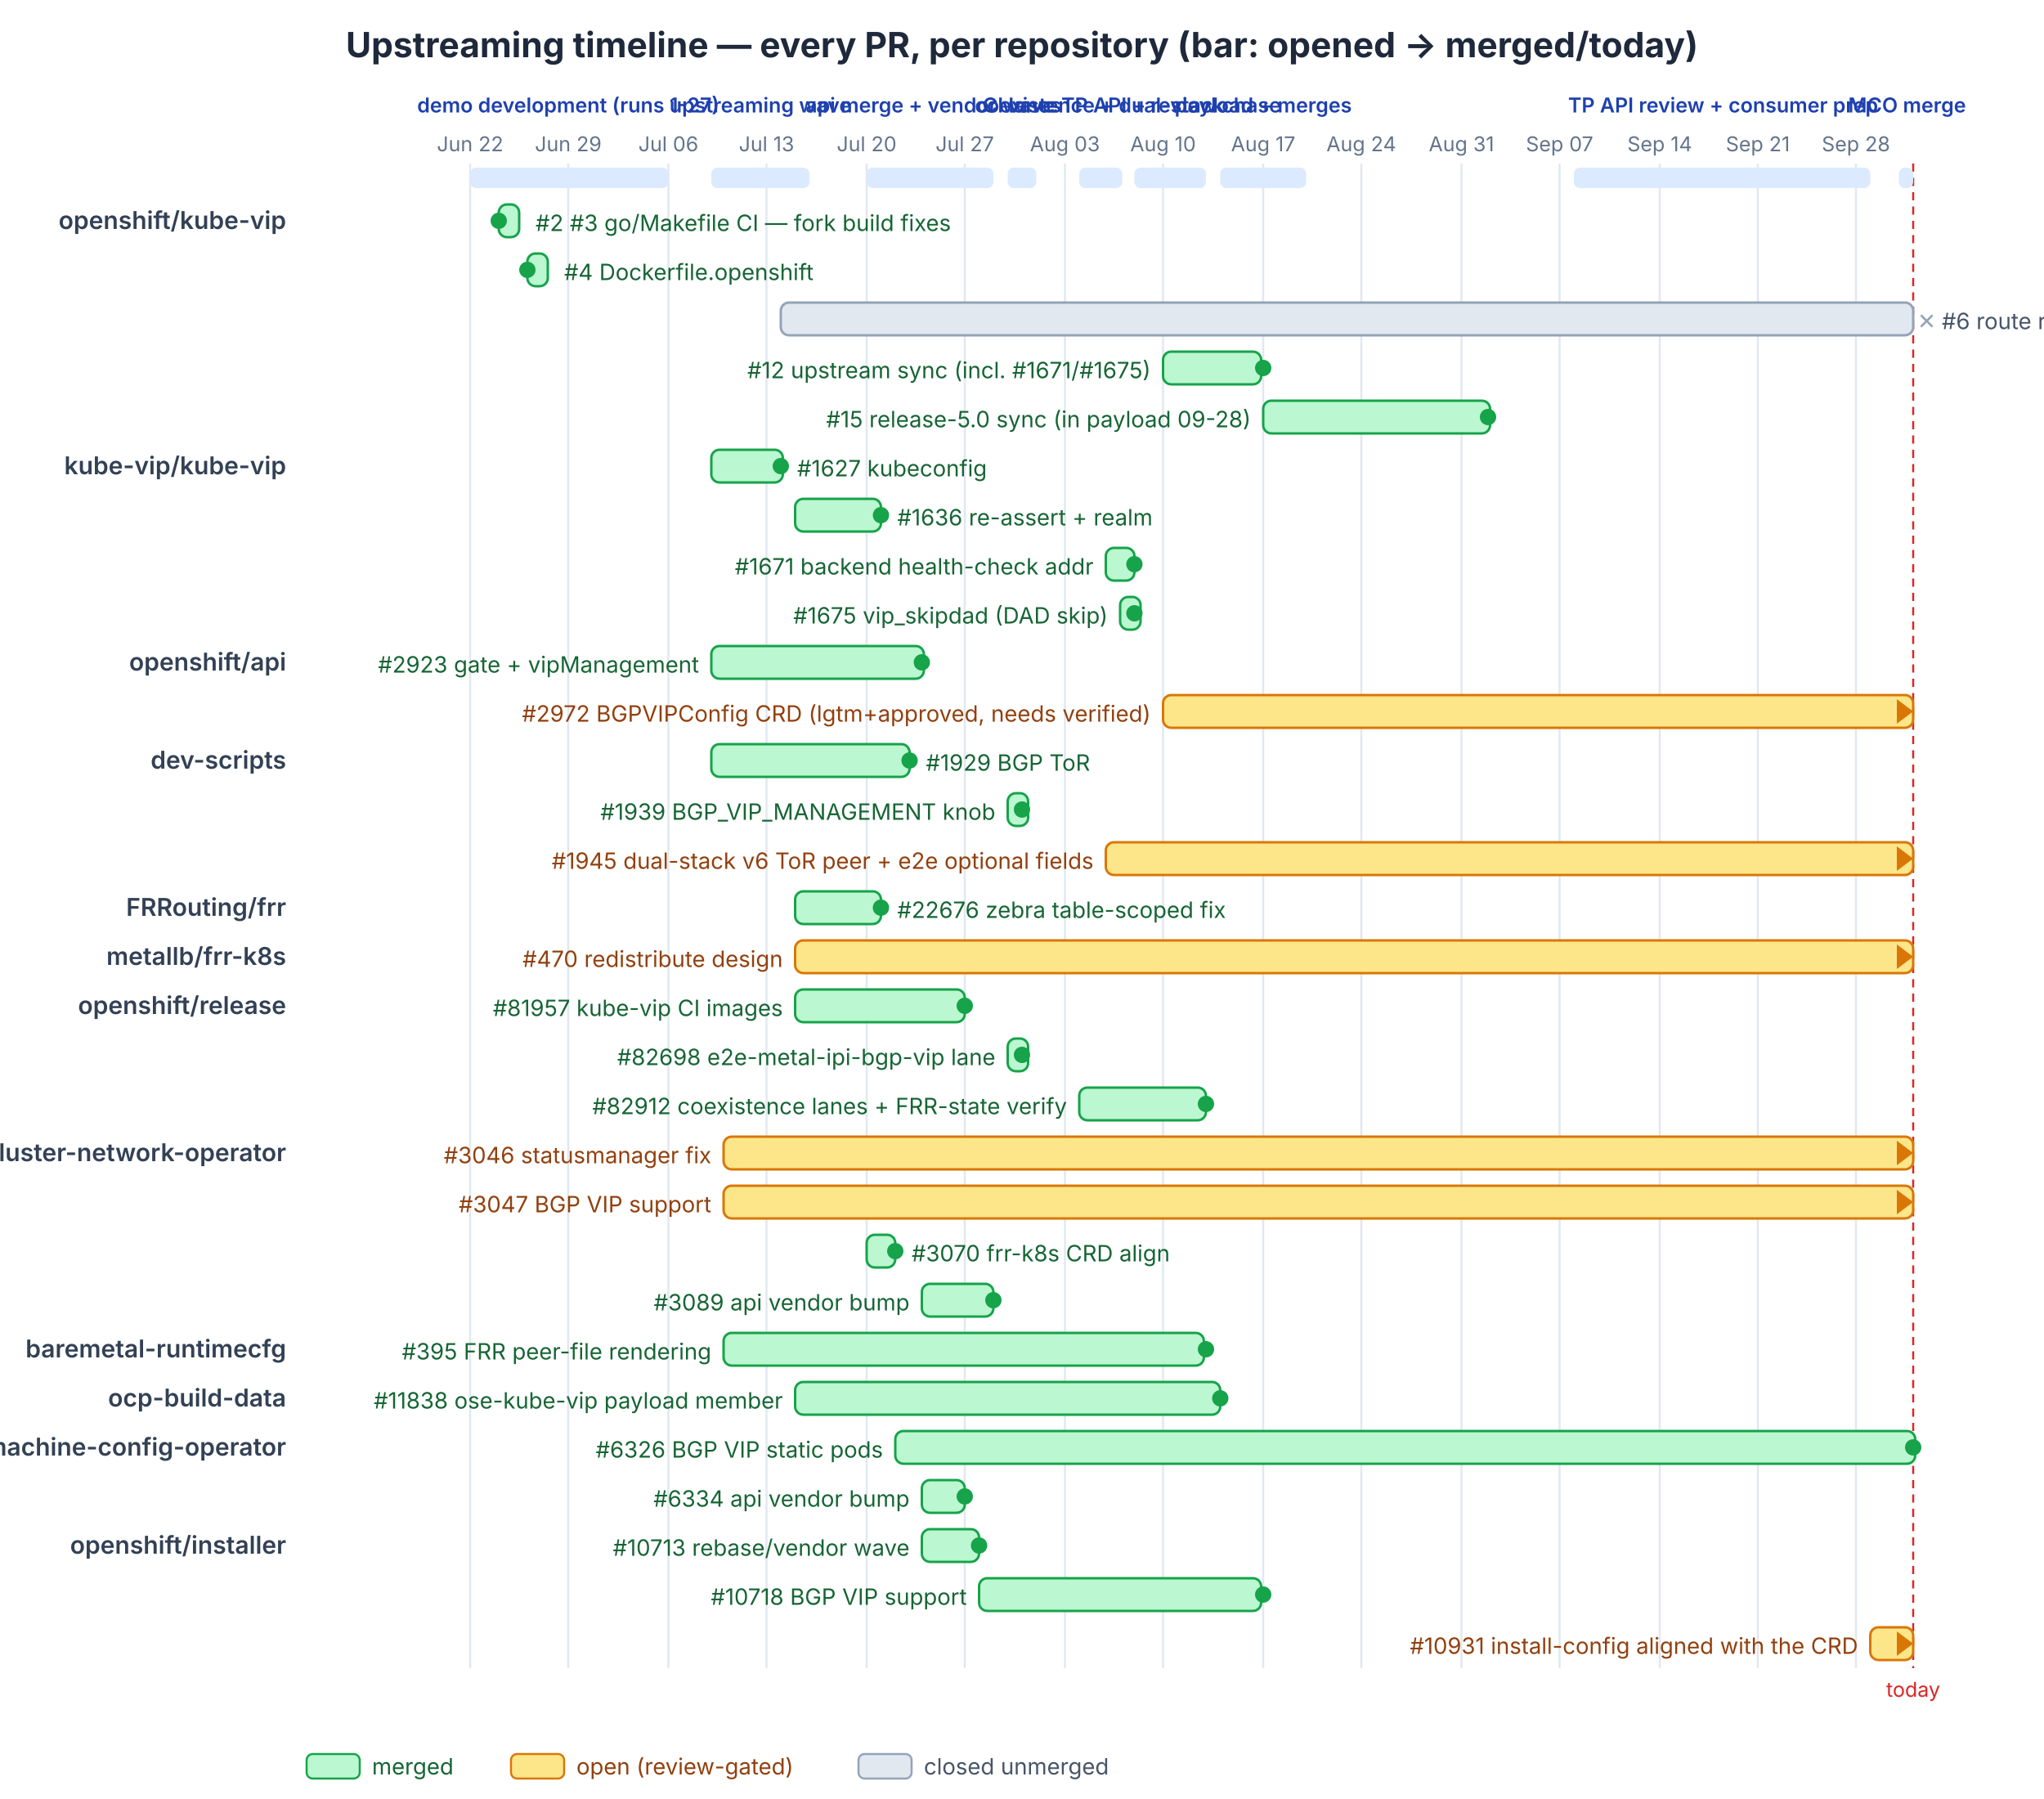
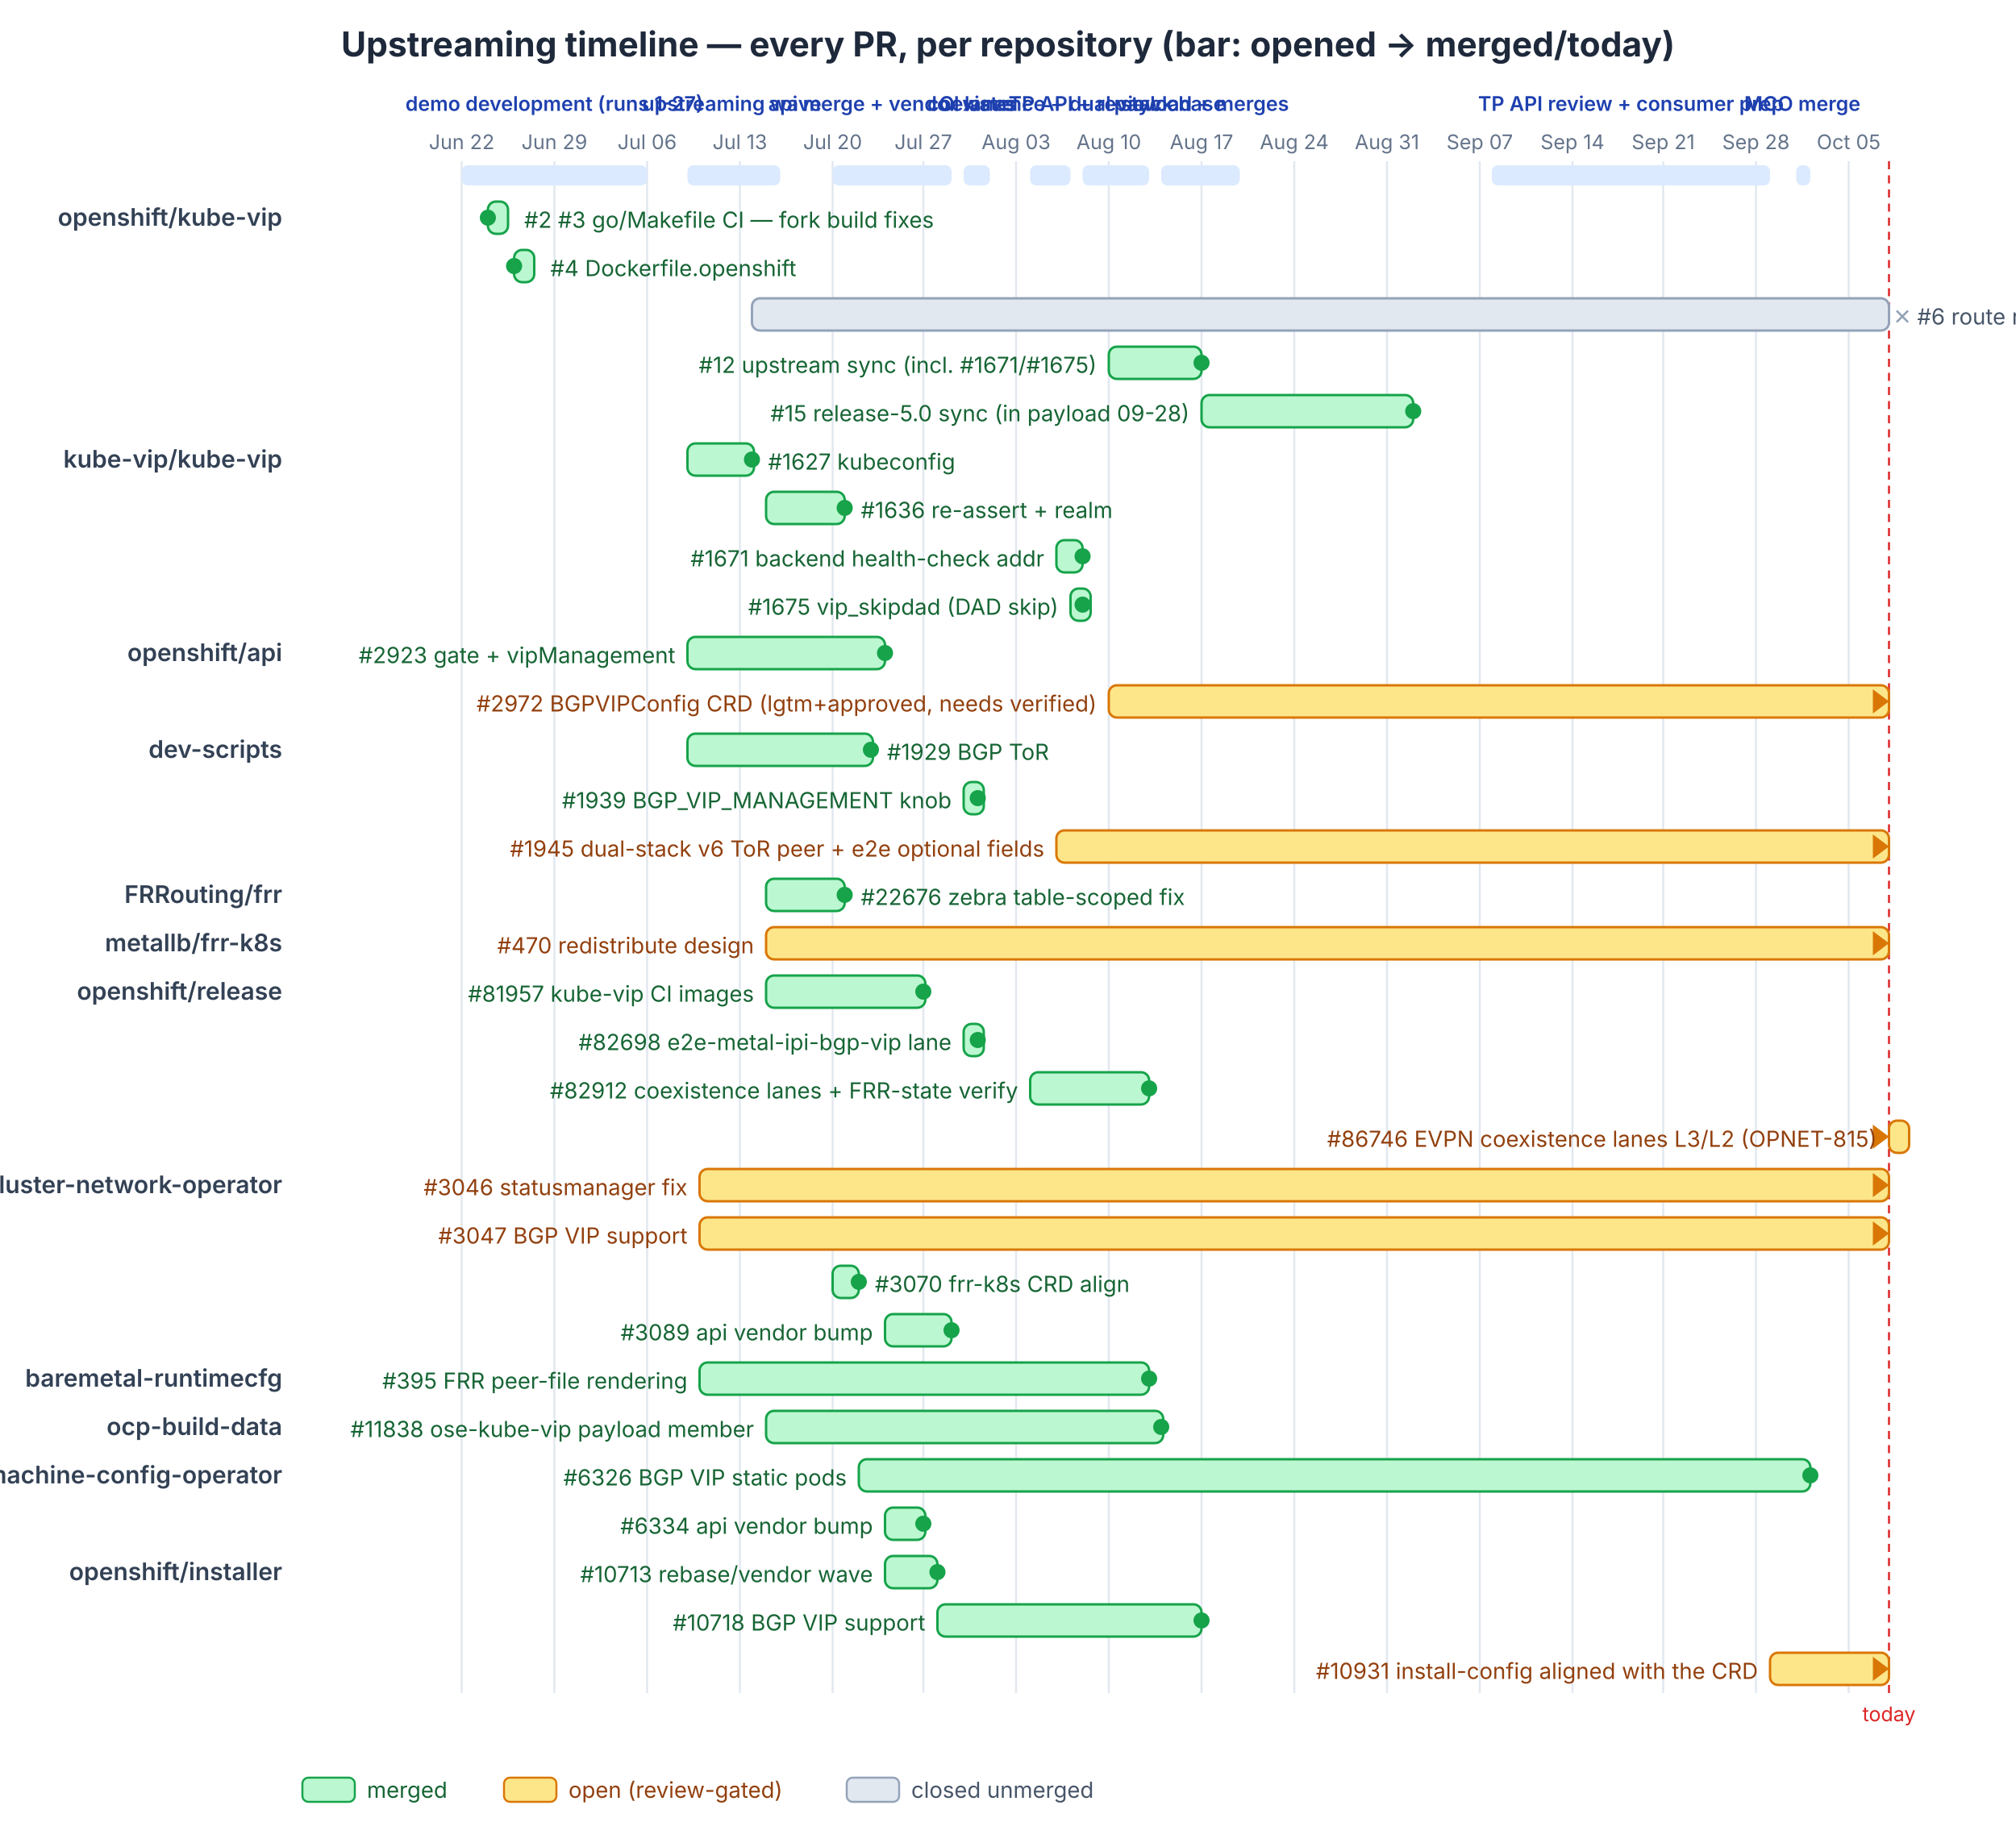
- <svg xmlns="http://www.w3.org/2000/svg" width="1000" height="880" viewBox="0 0 1000 880" font-family="Inter, Helvetica, Arial, sans-serif">
+ <svg xmlns="http://www.w3.org/2000/svg" width="1000" height="904" viewBox="0 0 1000 904" font-family="Inter, Helvetica, Arial, sans-serif">
  <text x="500" y="28" text-anchor="middle" font-size="17" font-weight="700" fill="#1e293b">Upstreaming timeline — every PR, per repository (bar: opened → merged/today)</text>
-   <line x1="230" y1="80" x2="230" y2="816" stroke="#e2e8f0" stroke-width="1" />
-   <text x="230" y="74" text-anchor="middle" font-size="10" fill="#64748b">Jun 22</text>
-   <line x1="278" y1="80" x2="278" y2="816" stroke="#e2e8f0" stroke-width="1" />
-   <text x="278" y="74" text-anchor="middle" font-size="10" fill="#64748b">Jun 29</text>
-   <line x1="327" y1="80" x2="327" y2="816" stroke="#e2e8f0" stroke-width="1" />
-   <text x="327" y="74" text-anchor="middle" font-size="10" fill="#64748b">Jul 06</text>
-   <line x1="375" y1="80" x2="375" y2="816" stroke="#e2e8f0" stroke-width="1" />
-   <text x="375" y="74" text-anchor="middle" font-size="10" fill="#64748b">Jul 13</text>
-   <line x1="424" y1="80" x2="424" y2="816" stroke="#e2e8f0" stroke-width="1" />
-   <text x="424" y="74" text-anchor="middle" font-size="10" fill="#64748b">Jul 20</text>
-   <line x1="472" y1="80" x2="472" y2="816" stroke="#e2e8f0" stroke-width="1" />
-   <text x="472" y="74" text-anchor="middle" font-size="10" fill="#64748b">Jul 27</text>
-   <line x1="521" y1="80" x2="521" y2="816" stroke="#e2e8f0" stroke-width="1" />
-   <text x="521" y="74" text-anchor="middle" font-size="10" fill="#64748b">Aug 03</text>
-   <line x1="569" y1="80" x2="569" y2="816" stroke="#e2e8f0" stroke-width="1" />
-   <text x="569" y="74" text-anchor="middle" font-size="10" fill="#64748b">Aug 10</text>
-   <line x1="618" y1="80" x2="618" y2="816" stroke="#e2e8f0" stroke-width="1" />
-   <text x="618" y="74" text-anchor="middle" font-size="10" fill="#64748b">Aug 17</text>
-   <line x1="666" y1="80" x2="666" y2="816" stroke="#e2e8f0" stroke-width="1" />
-   <text x="666" y="74" text-anchor="middle" font-size="10" fill="#64748b">Aug 24</text>
-   <line x1="715" y1="80" x2="715" y2="816" stroke="#e2e8f0" stroke-width="1" />
-   <text x="715" y="74" text-anchor="middle" font-size="10" fill="#64748b">Aug 31</text>
-   <line x1="763" y1="80" x2="763" y2="816" stroke="#e2e8f0" stroke-width="1" />
-   <text x="763" y="74" text-anchor="middle" font-size="10" fill="#64748b">Sep 07</text>
-   <line x1="812" y1="80" x2="812" y2="816" stroke="#e2e8f0" stroke-width="1" />
-   <text x="812" y="74" text-anchor="middle" font-size="10" fill="#64748b">Sep 14</text>
-   <line x1="860" y1="80" x2="860" y2="816" stroke="#e2e8f0" stroke-width="1" />
-   <text x="860" y="74" text-anchor="middle" font-size="10" fill="#64748b">Sep 21</text>
-   <line x1="908" y1="80" x2="908" y2="816" stroke="#e2e8f0" stroke-width="1" />
-   <text x="908" y="74" text-anchor="middle" font-size="10" fill="#64748b">Sep 28</text>
-   <line x1="936" y1="80" x2="936" y2="816" stroke="#dc2626" stroke-width="1" stroke-dasharray="4 3" />
-   <text x="936" y="830" text-anchor="middle" font-size="10" fill="#dc2626">today</text>
-   <rect x="230" y="82" width="97" height="10" rx="3" fill="#dbeafe" />
-   <text x="278" y="55" text-anchor="middle" font-size="10" font-weight="600" fill="#1e40af">demo development (runs 1-27)</text>
-   <rect x="348" y="82" width="48" height="10" rx="3" fill="#dbeafe" />
-   <text x="372" y="55" text-anchor="middle" font-size="10" font-weight="600" fill="#1e40af">upstreaming wave</text>
-   <rect x="424" y="82" width="62" height="10" rx="3" fill="#dbeafe" />
-   <text x="455" y="55" text-anchor="middle" font-size="10" font-weight="600" fill="#1e40af">api merge + vendor wave</text>
-   <rect x="493" y="82" width="14" height="10" rx="3" fill="#dbeafe" />
-   <text x="500" y="55" text-anchor="middle" font-size="10" font-weight="600" fill="#1e40af">CI lanes</text>
-   <rect x="528" y="82" width="21" height="10" rx="3" fill="#dbeafe" />
-   <text x="538" y="55" text-anchor="middle" font-size="10" font-weight="600" fill="#1e40af">coexistence + dual-stack</text>
-   <rect x="555" y="82" width="35" height="10" rx="3" fill="#dbeafe" />
-   <text x="573" y="55" text-anchor="middle" font-size="10" font-weight="600" fill="#1e40af">TP API + review chase</text>
-   <rect x="597" y="82" width="42" height="10" rx="3" fill="#dbeafe" />
-   <text x="618" y="55" text-anchor="middle" font-size="10" font-weight="600" fill="#1e40af">payload + merges</text>
-   <rect x="770" y="82" width="145" height="10" rx="3" fill="#dbeafe" />
-   <text x="843" y="55" text-anchor="middle" font-size="10" font-weight="600" fill="#1e40af">TP API review + consumer prep</text>
-   <rect x="929" y="82" width="7" height="10" rx="3" fill="#dbeafe" />
-   <text x="933" y="55" text-anchor="middle" font-size="10" font-weight="600" fill="#1e40af">MCO merge</text>
+   <line x1="229" y1="80" x2="229" y2="840" stroke="#e2e8f0" stroke-width="1" />
+   <text x="229" y="74" text-anchor="middle" font-size="10" fill="#64748b">Jun 22</text>
+   <line x1="275" y1="80" x2="275" y2="840" stroke="#e2e8f0" stroke-width="1" />
+   <text x="275" y="74" text-anchor="middle" font-size="10" fill="#64748b">Jun 29</text>
+   <line x1="321" y1="80" x2="321" y2="840" stroke="#e2e8f0" stroke-width="1" />
+   <text x="321" y="74" text-anchor="middle" font-size="10" fill="#64748b">Jul 06</text>
+   <line x1="367" y1="80" x2="367" y2="840" stroke="#e2e8f0" stroke-width="1" />
+   <text x="367" y="74" text-anchor="middle" font-size="10" fill="#64748b">Jul 13</text>
+   <line x1="413" y1="80" x2="413" y2="840" stroke="#e2e8f0" stroke-width="1" />
+   <text x="413" y="74" text-anchor="middle" font-size="10" fill="#64748b">Jul 20</text>
+   <line x1="458" y1="80" x2="458" y2="840" stroke="#e2e8f0" stroke-width="1" />
+   <text x="458" y="74" text-anchor="middle" font-size="10" fill="#64748b">Jul 27</text>
+   <line x1="504" y1="80" x2="504" y2="840" stroke="#e2e8f0" stroke-width="1" />
+   <text x="504" y="74" text-anchor="middle" font-size="10" fill="#64748b">Aug 03</text>
+   <line x1="550" y1="80" x2="550" y2="840" stroke="#e2e8f0" stroke-width="1" />
+   <text x="550" y="74" text-anchor="middle" font-size="10" fill="#64748b">Aug 10</text>
+   <line x1="596" y1="80" x2="596" y2="840" stroke="#e2e8f0" stroke-width="1" />
+   <text x="596" y="74" text-anchor="middle" font-size="10" fill="#64748b">Aug 17</text>
+   <line x1="642" y1="80" x2="642" y2="840" stroke="#e2e8f0" stroke-width="1" />
+   <text x="642" y="74" text-anchor="middle" font-size="10" fill="#64748b">Aug 24</text>
+   <line x1="688" y1="80" x2="688" y2="840" stroke="#e2e8f0" stroke-width="1" />
+   <text x="688" y="74" text-anchor="middle" font-size="10" fill="#64748b">Aug 31</text>
+   <line x1="734" y1="80" x2="734" y2="840" stroke="#e2e8f0" stroke-width="1" />
+   <text x="734" y="74" text-anchor="middle" font-size="10" fill="#64748b">Sep 07</text>
+   <line x1="780" y1="80" x2="780" y2="840" stroke="#e2e8f0" stroke-width="1" />
+   <text x="780" y="74" text-anchor="middle" font-size="10" fill="#64748b">Sep 14</text>
+   <line x1="825" y1="80" x2="825" y2="840" stroke="#e2e8f0" stroke-width="1" />
+   <text x="825" y="74" text-anchor="middle" font-size="10" fill="#64748b">Sep 21</text>
+   <line x1="871" y1="80" x2="871" y2="840" stroke="#e2e8f0" stroke-width="1" />
+   <text x="871" y="74" text-anchor="middle" font-size="10" fill="#64748b">Sep 28</text>
+   <line x1="917" y1="80" x2="917" y2="840" stroke="#e2e8f0" stroke-width="1" />
+   <text x="917" y="74" text-anchor="middle" font-size="10" fill="#64748b">Oct 05</text>
+   <line x1="937" y1="80" x2="937" y2="840" stroke="#dc2626" stroke-width="1" stroke-dasharray="4 3" />
+   <text x="937" y="854" text-anchor="middle" font-size="10" fill="#dc2626">today</text>
+   <rect x="229" y="82" width="92" height="10" rx="3" fill="#dbeafe" />
+   <text x="275" y="55" text-anchor="middle" font-size="10" font-weight="600" fill="#1e40af">demo development (runs 1-27)</text>
+   <rect x="341" y="82" width="46" height="10" rx="3" fill="#dbeafe" />
+   <text x="363" y="55" text-anchor="middle" font-size="10" font-weight="600" fill="#1e40af">upstreaming wave</text>
+   <rect x="413" y="82" width="59" height="10" rx="3" fill="#dbeafe" />
+   <text x="442" y="55" text-anchor="middle" font-size="10" font-weight="600" fill="#1e40af">api merge + vendor wave</text>
+   <rect x="478" y="82" width="13" height="10" rx="3" fill="#dbeafe" />
+   <text x="485" y="55" text-anchor="middle" font-size="10" font-weight="600" fill="#1e40af">CI lanes</text>
+   <rect x="511" y="82" width="20" height="10" rx="3" fill="#dbeafe" />
+   <text x="521" y="55" text-anchor="middle" font-size="10" font-weight="600" fill="#1e40af">coexistence + dual-stack</text>
+   <rect x="537" y="82" width="33" height="10" rx="3" fill="#dbeafe" />
+   <text x="554" y="55" text-anchor="middle" font-size="10" font-weight="600" fill="#1e40af">TP API + review chase</text>
+   <rect x="576" y="82" width="39" height="10" rx="3" fill="#dbeafe" />
+   <text x="596" y="55" text-anchor="middle" font-size="10" font-weight="600" fill="#1e40af">payload + merges</text>
+   <rect x="740" y="82" width="138" height="10" rx="3" fill="#dbeafe" />
+   <text x="809" y="55" text-anchor="middle" font-size="10" font-weight="600" fill="#1e40af">TP API review + consumer prep</text>
+   <rect x="891" y="82" width="7" height="10" rx="3" fill="#dbeafe" />
+   <text x="894" y="55" text-anchor="middle" font-size="10" font-weight="600" fill="#1e40af">MCO merge</text>
  <text x="140" y="112" text-anchor="end" font-size="12" font-weight="600" fill="#334155">openshift/kube-vip</text>
-   <rect x="244" y="100" width="10" height="16" rx="4" fill="#bbf7d0" stroke="#16a34a" stroke-width="1.2" />
-   <circle cx="244" cy="108" r="4" fill="#16a34a" />
-   <text x="262" y="113" font-size="11" fill="#166534">#2 #3 go/Makefile CI — fork build fixes</text>
-   <rect x="258" y="124" width="10" height="16" rx="4" fill="#bbf7d0" stroke="#16a34a" stroke-width="1.2" />
-   <circle cx="258" cy="132" r="4" fill="#16a34a" />
-   <text x="276" y="137" font-size="11" fill="#166534">#4 Dockerfile.openshift</text>
-   <rect x="382" y="148" width="554" height="16" rx="4" fill="#e2e8f0" stroke="#94a3b8" stroke-width="1.2" />
-   <text x="938" y="161" font-size="11" fill="#94a3b8">✕</text>
-   <text x="950" y="161" font-size="11" fill="#475569">#6 route re-assert — closed: FRR fix suffices</text>
-   <rect x="569" y="172" width="48" height="16" rx="4" fill="#bbf7d0" stroke="#16a34a" stroke-width="1.2" />
-   <circle cx="618" cy="180" r="4" fill="#16a34a" />
-   <text x="563" y="185" text-anchor="end" font-size="11" fill="#166534">#12 upstream sync (incl. #1671/#1675)</text>
-   <rect x="618" y="196" width="111" height="16" rx="4" fill="#bbf7d0" stroke="#16a34a" stroke-width="1.2" />
-   <circle cx="728" cy="204" r="4" fill="#16a34a" />
-   <text x="612" y="209" text-anchor="end" font-size="11" fill="#166534">#15 release-5.0 sync (in payload 09-28)</text>
+   <rect x="242" y="100" width="10" height="16" rx="4" fill="#bbf7d0" stroke="#16a34a" stroke-width="1.2" />
+   <circle cx="242" cy="108" r="4" fill="#16a34a" />
+   <text x="260" y="113" font-size="11" fill="#166534">#2 #3 go/Makefile CI — fork build fixes</text>
+   <rect x="255" y="124" width="10" height="16" rx="4" fill="#bbf7d0" stroke="#16a34a" stroke-width="1.2" />
+   <circle cx="255" cy="132" r="4" fill="#16a34a" />
+   <text x="273" y="137" font-size="11" fill="#166534">#4 Dockerfile.openshift</text>
+   <rect x="373" y="148" width="564" height="16" rx="4" fill="#e2e8f0" stroke="#94a3b8" stroke-width="1.2" />
+   <text x="939" y="161" font-size="11" fill="#94a3b8">✕</text>
+   <text x="951" y="161" font-size="11" fill="#475569">#6 route re-assert — closed: FRR fix suffices</text>
+   <rect x="550" y="172" width="46" height="16" rx="4" fill="#bbf7d0" stroke="#16a34a" stroke-width="1.2" />
+   <circle cx="596" cy="180" r="4" fill="#16a34a" />
+   <text x="544" y="185" text-anchor="end" font-size="11" fill="#166534">#12 upstream sync (incl. #1671/#1675)</text>
+   <rect x="596" y="196" width="105" height="16" rx="4" fill="#bbf7d0" stroke="#16a34a" stroke-width="1.2" />
+   <circle cx="701" cy="204" r="4" fill="#16a34a" />
+   <text x="590" y="209" text-anchor="end" font-size="11" fill="#166534">#15 release-5.0 sync (in payload 09-28)</text>
  <text x="140" y="232" text-anchor="end" font-size="12" font-weight="600" fill="#334155">kube-vip/kube-vip</text>
-   <rect x="348" y="220" width="35" height="16" rx="4" fill="#bbf7d0" stroke="#16a34a" stroke-width="1.2" />
-   <circle cx="382" cy="228" r="4" fill="#16a34a" />
-   <text x="390" y="233" font-size="11" fill="#166534">#1627 kubeconfig</text>
-   <rect x="389" y="244" width="42" height="16" rx="4" fill="#bbf7d0" stroke="#16a34a" stroke-width="1.2" />
-   <circle cx="431" cy="252" r="4" fill="#16a34a" />
-   <text x="439" y="257" font-size="11" fill="#166534">#1636 re-assert + realm</text>
-   <rect x="541" y="268" width="14" height="16" rx="4" fill="#bbf7d0" stroke="#16a34a" stroke-width="1.2" />
-   <circle cx="555" cy="276" r="4" fill="#16a34a" />
-   <text x="535" y="281" text-anchor="end" font-size="11" fill="#166534">#1671 backend health-check addr</text>
-   <rect x="548" y="292" width="10" height="16" rx="4" fill="#bbf7d0" stroke="#16a34a" stroke-width="1.2" />
-   <circle cx="555" cy="300" r="4" fill="#16a34a" />
-   <text x="542" y="305" text-anchor="end" font-size="11" fill="#166534">#1675 vip_skipdad (DAD skip)</text>
+   <rect x="341" y="220" width="33" height="16" rx="4" fill="#bbf7d0" stroke="#16a34a" stroke-width="1.2" />
+   <circle cx="373" cy="228" r="4" fill="#16a34a" />
+   <text x="381" y="233" font-size="11" fill="#166534">#1627 kubeconfig</text>
+   <rect x="380" y="244" width="39" height="16" rx="4" fill="#bbf7d0" stroke="#16a34a" stroke-width="1.2" />
+   <circle cx="419" cy="252" r="4" fill="#16a34a" />
+   <text x="427" y="257" font-size="11" fill="#166534">#1636 re-assert + realm</text>
+   <rect x="524" y="268" width="13" height="16" rx="4" fill="#bbf7d0" stroke="#16a34a" stroke-width="1.2" />
+   <circle cx="537" cy="276" r="4" fill="#16a34a" />
+   <text x="518" y="281" text-anchor="end" font-size="11" fill="#166534">#1671 backend health-check addr</text>
+   <rect x="531" y="292" width="10" height="16" rx="4" fill="#bbf7d0" stroke="#16a34a" stroke-width="1.2" />
+   <circle cx="537" cy="300" r="4" fill="#16a34a" />
+   <text x="525" y="305" text-anchor="end" font-size="11" fill="#166534">#1675 vip_skipdad (DAD skip)</text>
  <text x="140" y="328" text-anchor="end" font-size="12" font-weight="600" fill="#334155">openshift/api</text>
-   <rect x="348" y="316" width="104" height="16" rx="4" fill="#bbf7d0" stroke="#16a34a" stroke-width="1.2" />
-   <circle cx="451" cy="324" r="4" fill="#16a34a" />
-   <text x="342" y="329" text-anchor="end" font-size="11" fill="#166534">#2923 gate + vipManagement</text>
-   <rect x="569" y="340" width="367" height="16" rx="4" fill="#fde68a" stroke="#d97706" stroke-width="1.2" />
-   <path d="M928,342 L936,348 L928,354 z" fill="#d97706" />
-   <text x="563" y="353" text-anchor="end" font-size="11" fill="#92400e">#2972 BGPVIPConfig CRD (lgtm+approved, needs verified)</text>
+   <rect x="341" y="316" width="98" height="16" rx="4" fill="#bbf7d0" stroke="#16a34a" stroke-width="1.2" />
+   <circle cx="439" cy="324" r="4" fill="#16a34a" />
+   <text x="335" y="329" text-anchor="end" font-size="11" fill="#166534">#2923 gate + vipManagement</text>
+   <rect x="550" y="340" width="387" height="16" rx="4" fill="#fde68a" stroke="#d97706" stroke-width="1.2" />
+   <path d="M929,342 L937,348 L929,354 z" fill="#d97706" />
+   <text x="544" y="353" text-anchor="end" font-size="11" fill="#92400e">#2972 BGPVIPConfig CRD (lgtm+approved, needs verified)</text>
  <text x="140" y="376" text-anchor="end" font-size="12" font-weight="600" fill="#334155">dev-scripts</text>
-   <rect x="348" y="364" width="97" height="16" rx="4" fill="#bbf7d0" stroke="#16a34a" stroke-width="1.2" />
-   <circle cx="445" cy="372" r="4" fill="#16a34a" />
-   <text x="453" y="377" font-size="11" fill="#166534">#1929 BGP ToR</text>
-   <rect x="493" y="388" width="10" height="16" rx="4" fill="#bbf7d0" stroke="#16a34a" stroke-width="1.2" />
-   <circle cx="500" cy="396" r="4" fill="#16a34a" />
-   <text x="487" y="401" text-anchor="end" font-size="11" fill="#166534">#1939 BGP_VIP_MANAGEMENT knob</text>
-   <rect x="541" y="412" width="395" height="16" rx="4" fill="#fde68a" stroke="#d97706" stroke-width="1.2" />
-   <path d="M928,414 L936,420 L928,426 z" fill="#d97706" />
-   <text x="535" y="425" text-anchor="end" font-size="11" fill="#92400e">#1945 dual-stack v6 ToR peer + e2e optional fields</text>
+   <rect x="341" y="364" width="92" height="16" rx="4" fill="#bbf7d0" stroke="#16a34a" stroke-width="1.2" />
+   <circle cx="432" cy="372" r="4" fill="#16a34a" />
+   <text x="440" y="377" font-size="11" fill="#166534">#1929 BGP ToR</text>
+   <rect x="478" y="388" width="10" height="16" rx="4" fill="#bbf7d0" stroke="#16a34a" stroke-width="1.2" />
+   <circle cx="485" cy="396" r="4" fill="#16a34a" />
+   <text x="472" y="401" text-anchor="end" font-size="11" fill="#166534">#1939 BGP_VIP_MANAGEMENT knob</text>
+   <rect x="524" y="412" width="413" height="16" rx="4" fill="#fde68a" stroke="#d97706" stroke-width="1.2" />
+   <path d="M929,414 L937,420 L929,426 z" fill="#d97706" />
+   <text x="518" y="425" text-anchor="end" font-size="11" fill="#92400e">#1945 dual-stack v6 ToR peer + e2e optional fields</text>
  <text x="140" y="448" text-anchor="end" font-size="12" font-weight="600" fill="#334155">FRRouting/frr</text>
-   <rect x="389" y="436" width="42" height="16" rx="4" fill="#bbf7d0" stroke="#16a34a" stroke-width="1.2" />
-   <circle cx="431" cy="444" r="4" fill="#16a34a" />
-   <text x="439" y="449" font-size="11" fill="#166534">#22676 zebra table-scoped fix</text>
+   <rect x="380" y="436" width="39" height="16" rx="4" fill="#bbf7d0" stroke="#16a34a" stroke-width="1.2" />
+   <circle cx="419" cy="444" r="4" fill="#16a34a" />
+   <text x="427" y="449" font-size="11" fill="#166534">#22676 zebra table-scoped fix</text>
  <text x="140" y="472" text-anchor="end" font-size="12" font-weight="600" fill="#334155">metallb/frr-k8s</text>
-   <rect x="389" y="460" width="547" height="16" rx="4" fill="#fde68a" stroke="#d97706" stroke-width="1.2" />
-   <path d="M928,462 L936,468 L928,474 z" fill="#d97706" />
-   <text x="383" y="473" text-anchor="end" font-size="11" fill="#92400e">#470 redistribute design</text>
+   <rect x="380" y="460" width="557" height="16" rx="4" fill="#fde68a" stroke="#d97706" stroke-width="1.2" />
+   <path d="M929,462 L937,468 L929,474 z" fill="#d97706" />
+   <text x="374" y="473" text-anchor="end" font-size="11" fill="#92400e">#470 redistribute design</text>
  <text x="140" y="496" text-anchor="end" font-size="12" font-weight="600" fill="#334155">openshift/release</text>
-   <rect x="389" y="484" width="83" height="16" rx="4" fill="#bbf7d0" stroke="#16a34a" stroke-width="1.2" />
-   <circle cx="472" cy="492" r="4" fill="#16a34a" />
-   <text x="383" y="497" text-anchor="end" font-size="11" fill="#166534">#81957 kube-vip CI images</text>
-   <rect x="493" y="508" width="10" height="16" rx="4" fill="#bbf7d0" stroke="#16a34a" stroke-width="1.2" />
-   <circle cx="500" cy="516" r="4" fill="#16a34a" />
-   <text x="487" y="521" text-anchor="end" font-size="11" fill="#166534">#82698 e2e-metal-ipi-bgp-vip lane</text>
-   <rect x="528" y="532" width="62" height="16" rx="4" fill="#bbf7d0" stroke="#16a34a" stroke-width="1.2" />
-   <circle cx="590" cy="540" r="4" fill="#16a34a" />
-   <text x="522" y="545" text-anchor="end" font-size="11" fill="#166534">#82912 coexistence lanes + FRR-state verify</text>
-   <text x="140" y="568" text-anchor="end" font-size="12" font-weight="600" fill="#334155">cluster-network-operator</text>
-   <rect x="354" y="556" width="582" height="16" rx="4" fill="#fde68a" stroke="#d97706" stroke-width="1.2" />
-   <path d="M928,558 L936,564 L928,570 z" fill="#d97706" />
-   <text x="348" y="569" text-anchor="end" font-size="11" fill="#92400e">#3046 statusmanager fix</text>
-   <rect x="354" y="580" width="582" height="16" rx="4" fill="#fde68a" stroke="#d97706" stroke-width="1.2" />
-   <path d="M928,582 L936,588 L928,594 z" fill="#d97706" />
-   <text x="348" y="593" text-anchor="end" font-size="11" fill="#92400e">#3047 BGP VIP support</text>
-   <rect x="424" y="604" width="14" height="16" rx="4" fill="#bbf7d0" stroke="#16a34a" stroke-width="1.2" />
-   <circle cx="438" cy="612" r="4" fill="#16a34a" />
-   <text x="446" y="617" font-size="11" fill="#166534">#3070 frr-k8s CRD align</text>
-   <rect x="451" y="628" width="35" height="16" rx="4" fill="#bbf7d0" stroke="#16a34a" stroke-width="1.2" />
-   <circle cx="486" cy="636" r="4" fill="#16a34a" />
-   <text x="445" y="641" text-anchor="end" font-size="11" fill="#166534">#3089 api vendor bump</text>
-   <text x="140" y="664" text-anchor="end" font-size="12" font-weight="600" fill="#334155">baremetal-runtimecfg</text>
-   <rect x="354" y="652" width="235" height="16" rx="4" fill="#bbf7d0" stroke="#16a34a" stroke-width="1.2" />
-   <circle cx="590" cy="660" r="4" fill="#16a34a" />
-   <text x="348" y="665" text-anchor="end" font-size="11" fill="#166534">#395 FRR peer-file rendering</text>
-   <text x="140" y="688" text-anchor="end" font-size="12" font-weight="600" fill="#334155">ocp-build-data</text>
-   <rect x="389" y="676" width="208" height="16" rx="4" fill="#bbf7d0" stroke="#16a34a" stroke-width="1.2" />
-   <circle cx="597" cy="684" r="4" fill="#16a34a" />
-   <text x="383" y="689" text-anchor="end" font-size="11" fill="#166534">#11838 ose-kube-vip payload member</text>
-   <text x="140" y="712" text-anchor="end" font-size="12" font-weight="600" fill="#334155">machine-config-operator</text>
-   <rect x="438" y="700" width="499" height="16" rx="4" fill="#bbf7d0" stroke="#16a34a" stroke-width="1.2" />
-   <circle cx="936" cy="708" r="4" fill="#16a34a" />
-   <text x="432" y="713" text-anchor="end" font-size="11" fill="#166534">#6326 BGP VIP static pods</text>
-   <rect x="451" y="724" width="21" height="16" rx="4" fill="#bbf7d0" stroke="#16a34a" stroke-width="1.2" />
-   <circle cx="472" cy="732" r="4" fill="#16a34a" />
-   <text x="445" y="737" text-anchor="end" font-size="11" fill="#166534">#6334 api vendor bump</text>
-   <text x="140" y="760" text-anchor="end" font-size="12" font-weight="600" fill="#334155">openshift/installer</text>
-   <rect x="451" y="748" width="28" height="16" rx="4" fill="#bbf7d0" stroke="#16a34a" stroke-width="1.2" />
-   <circle cx="479" cy="756" r="4" fill="#16a34a" />
-   <text x="445" y="761" text-anchor="end" font-size="11" fill="#166534">#10713 rebase/vendor wave</text>
-   <rect x="479" y="772" width="138" height="16" rx="4" fill="#bbf7d0" stroke="#16a34a" stroke-width="1.2" />
-   <circle cx="618" cy="780" r="4" fill="#16a34a" />
-   <text x="473" y="785" text-anchor="end" font-size="11" fill="#166534">#10718 BGP VIP support</text>
-   <rect x="915" y="796" width="21" height="16" rx="4" fill="#fde68a" stroke="#d97706" stroke-width="1.2" />
-   <path d="M928,798 L936,804 L928,810 z" fill="#d97706" />
-   <text x="909" y="809" text-anchor="end" font-size="11" fill="#92400e">#10931 install-config aligned with the CRD</text>
+   <rect x="380" y="484" width="79" height="16" rx="4" fill="#bbf7d0" stroke="#16a34a" stroke-width="1.2" />
+   <circle cx="458" cy="492" r="4" fill="#16a34a" />
+   <text x="374" y="497" text-anchor="end" font-size="11" fill="#166534">#81957 kube-vip CI images</text>
+   <rect x="478" y="508" width="10" height="16" rx="4" fill="#bbf7d0" stroke="#16a34a" stroke-width="1.2" />
+   <circle cx="485" cy="516" r="4" fill="#16a34a" />
+   <text x="472" y="521" text-anchor="end" font-size="11" fill="#166534">#82698 e2e-metal-ipi-bgp-vip lane</text>
+   <rect x="511" y="532" width="59" height="16" rx="4" fill="#bbf7d0" stroke="#16a34a" stroke-width="1.2" />
+   <circle cx="570" cy="540" r="4" fill="#16a34a" />
+   <text x="505" y="545" text-anchor="end" font-size="11" fill="#166534">#82912 coexistence lanes + FRR-state verify</text>
+   <rect x="937" y="556" width="10" height="16" rx="4" fill="#fde68a" stroke="#d97706" stroke-width="1.2" />
+   <path d="M929,558 L937,564 L929,570 z" fill="#d97706" />
+   <text x="931" y="569" text-anchor="end" font-size="11" fill="#92400e">#86746 EVPN coexistence lanes L3/L2 (OPNET-815)</text>
+   <text x="140" y="592" text-anchor="end" font-size="12" font-weight="600" fill="#334155">cluster-network-operator</text>
+   <rect x="347" y="580" width="590" height="16" rx="4" fill="#fde68a" stroke="#d97706" stroke-width="1.2" />
+   <path d="M929,582 L937,588 L929,594 z" fill="#d97706" />
+   <text x="341" y="593" text-anchor="end" font-size="11" fill="#92400e">#3046 statusmanager fix</text>
+   <rect x="347" y="604" width="590" height="16" rx="4" fill="#fde68a" stroke="#d97706" stroke-width="1.2" />
+   <path d="M929,606 L937,612 L929,618 z" fill="#d97706" />
+   <text x="341" y="617" text-anchor="end" font-size="11" fill="#92400e">#3047 BGP VIP support</text>
+   <rect x="413" y="628" width="13" height="16" rx="4" fill="#bbf7d0" stroke="#16a34a" stroke-width="1.2" />
+   <circle cx="426" cy="636" r="4" fill="#16a34a" />
+   <text x="434" y="641" font-size="11" fill="#166534">#3070 frr-k8s CRD align</text>
+   <rect x="439" y="652" width="33" height="16" rx="4" fill="#bbf7d0" stroke="#16a34a" stroke-width="1.2" />
+   <circle cx="472" cy="660" r="4" fill="#16a34a" />
+   <text x="433" y="665" text-anchor="end" font-size="11" fill="#166534">#3089 api vendor bump</text>
+   <text x="140" y="688" text-anchor="end" font-size="12" font-weight="600" fill="#334155">baremetal-runtimecfg</text>
+   <rect x="347" y="676" width="223" height="16" rx="4" fill="#bbf7d0" stroke="#16a34a" stroke-width="1.2" />
+   <circle cx="570" cy="684" r="4" fill="#16a34a" />
+   <text x="341" y="689" text-anchor="end" font-size="11" fill="#166534">#395 FRR peer-file rendering</text>
+   <text x="140" y="712" text-anchor="end" font-size="12" font-weight="600" fill="#334155">ocp-build-data</text>
+   <rect x="380" y="700" width="197" height="16" rx="4" fill="#bbf7d0" stroke="#16a34a" stroke-width="1.2" />
+   <circle cx="576" cy="708" r="4" fill="#16a34a" />
+   <text x="374" y="713" text-anchor="end" font-size="11" fill="#166534">#11838 ose-kube-vip payload member</text>
+   <text x="140" y="736" text-anchor="end" font-size="12" font-weight="600" fill="#334155">machine-config-operator</text>
+   <rect x="426" y="724" width="472" height="16" rx="4" fill="#bbf7d0" stroke="#16a34a" stroke-width="1.2" />
+   <circle cx="898" cy="732" r="4" fill="#16a34a" />
+   <text x="420" y="737" text-anchor="end" font-size="11" fill="#166534">#6326 BGP VIP static pods</text>
+   <rect x="439" y="748" width="20" height="16" rx="4" fill="#bbf7d0" stroke="#16a34a" stroke-width="1.2" />
+   <circle cx="458" cy="756" r="4" fill="#16a34a" />
+   <text x="433" y="761" text-anchor="end" font-size="11" fill="#166534">#6334 api vendor bump</text>
+   <text x="140" y="784" text-anchor="end" font-size="12" font-weight="600" fill="#334155">openshift/installer</text>
+   <rect x="439" y="772" width="26" height="16" rx="4" fill="#bbf7d0" stroke="#16a34a" stroke-width="1.2" />
+   <circle cx="465" cy="780" r="4" fill="#16a34a" />
+   <text x="433" y="785" text-anchor="end" font-size="11" fill="#166534">#10713 rebase/vendor wave</text>
+   <rect x="465" y="796" width="131" height="16" rx="4" fill="#bbf7d0" stroke="#16a34a" stroke-width="1.2" />
+   <circle cx="596" cy="804" r="4" fill="#16a34a" />
+   <text x="459" y="809" text-anchor="end" font-size="11" fill="#166534">#10718 BGP VIP support</text>
+   <rect x="878" y="820" width="59" height="16" rx="4" fill="#fde68a" stroke="#d97706" stroke-width="1.2" />
+   <path d="M929,822 L937,828 L929,834 z" fill="#d97706" />
+   <text x="872" y="833" text-anchor="end" font-size="11" fill="#92400e">#10931 install-config aligned with the CRD</text>
  <g font-size="11">
-     <rect x="150" y="858" width="26" height="12" rx="3" fill="#bbf7d0" stroke="#16a34a" />
-     <text x="182" y="868" fill="#166534">merged</text>
-     <rect x="250" y="858" width="26" height="12" rx="3" fill="#fde68a" stroke="#d97706" />
-     <text x="282" y="868" fill="#92400e">open (review-gated)</text>
-     <rect x="420" y="858" width="26" height="12" rx="3" fill="#e2e8f0" stroke="#94a3b8" />
-     <text x="452" y="868" fill="#475569">closed unmerged</text>
+     <rect x="150" y="882" width="26" height="12" rx="3" fill="#bbf7d0" stroke="#16a34a" />
+     <text x="182" y="892" fill="#166534">merged</text>
+     <rect x="250" y="882" width="26" height="12" rx="3" fill="#fde68a" stroke="#d97706" />
+     <text x="282" y="892" fill="#92400e">open (review-gated)</text>
+     <rect x="420" y="882" width="26" height="12" rx="3" fill="#e2e8f0" stroke="#94a3b8" />
+     <text x="452" y="892" fill="#475569">closed unmerged</text>
  </g>
</svg>
